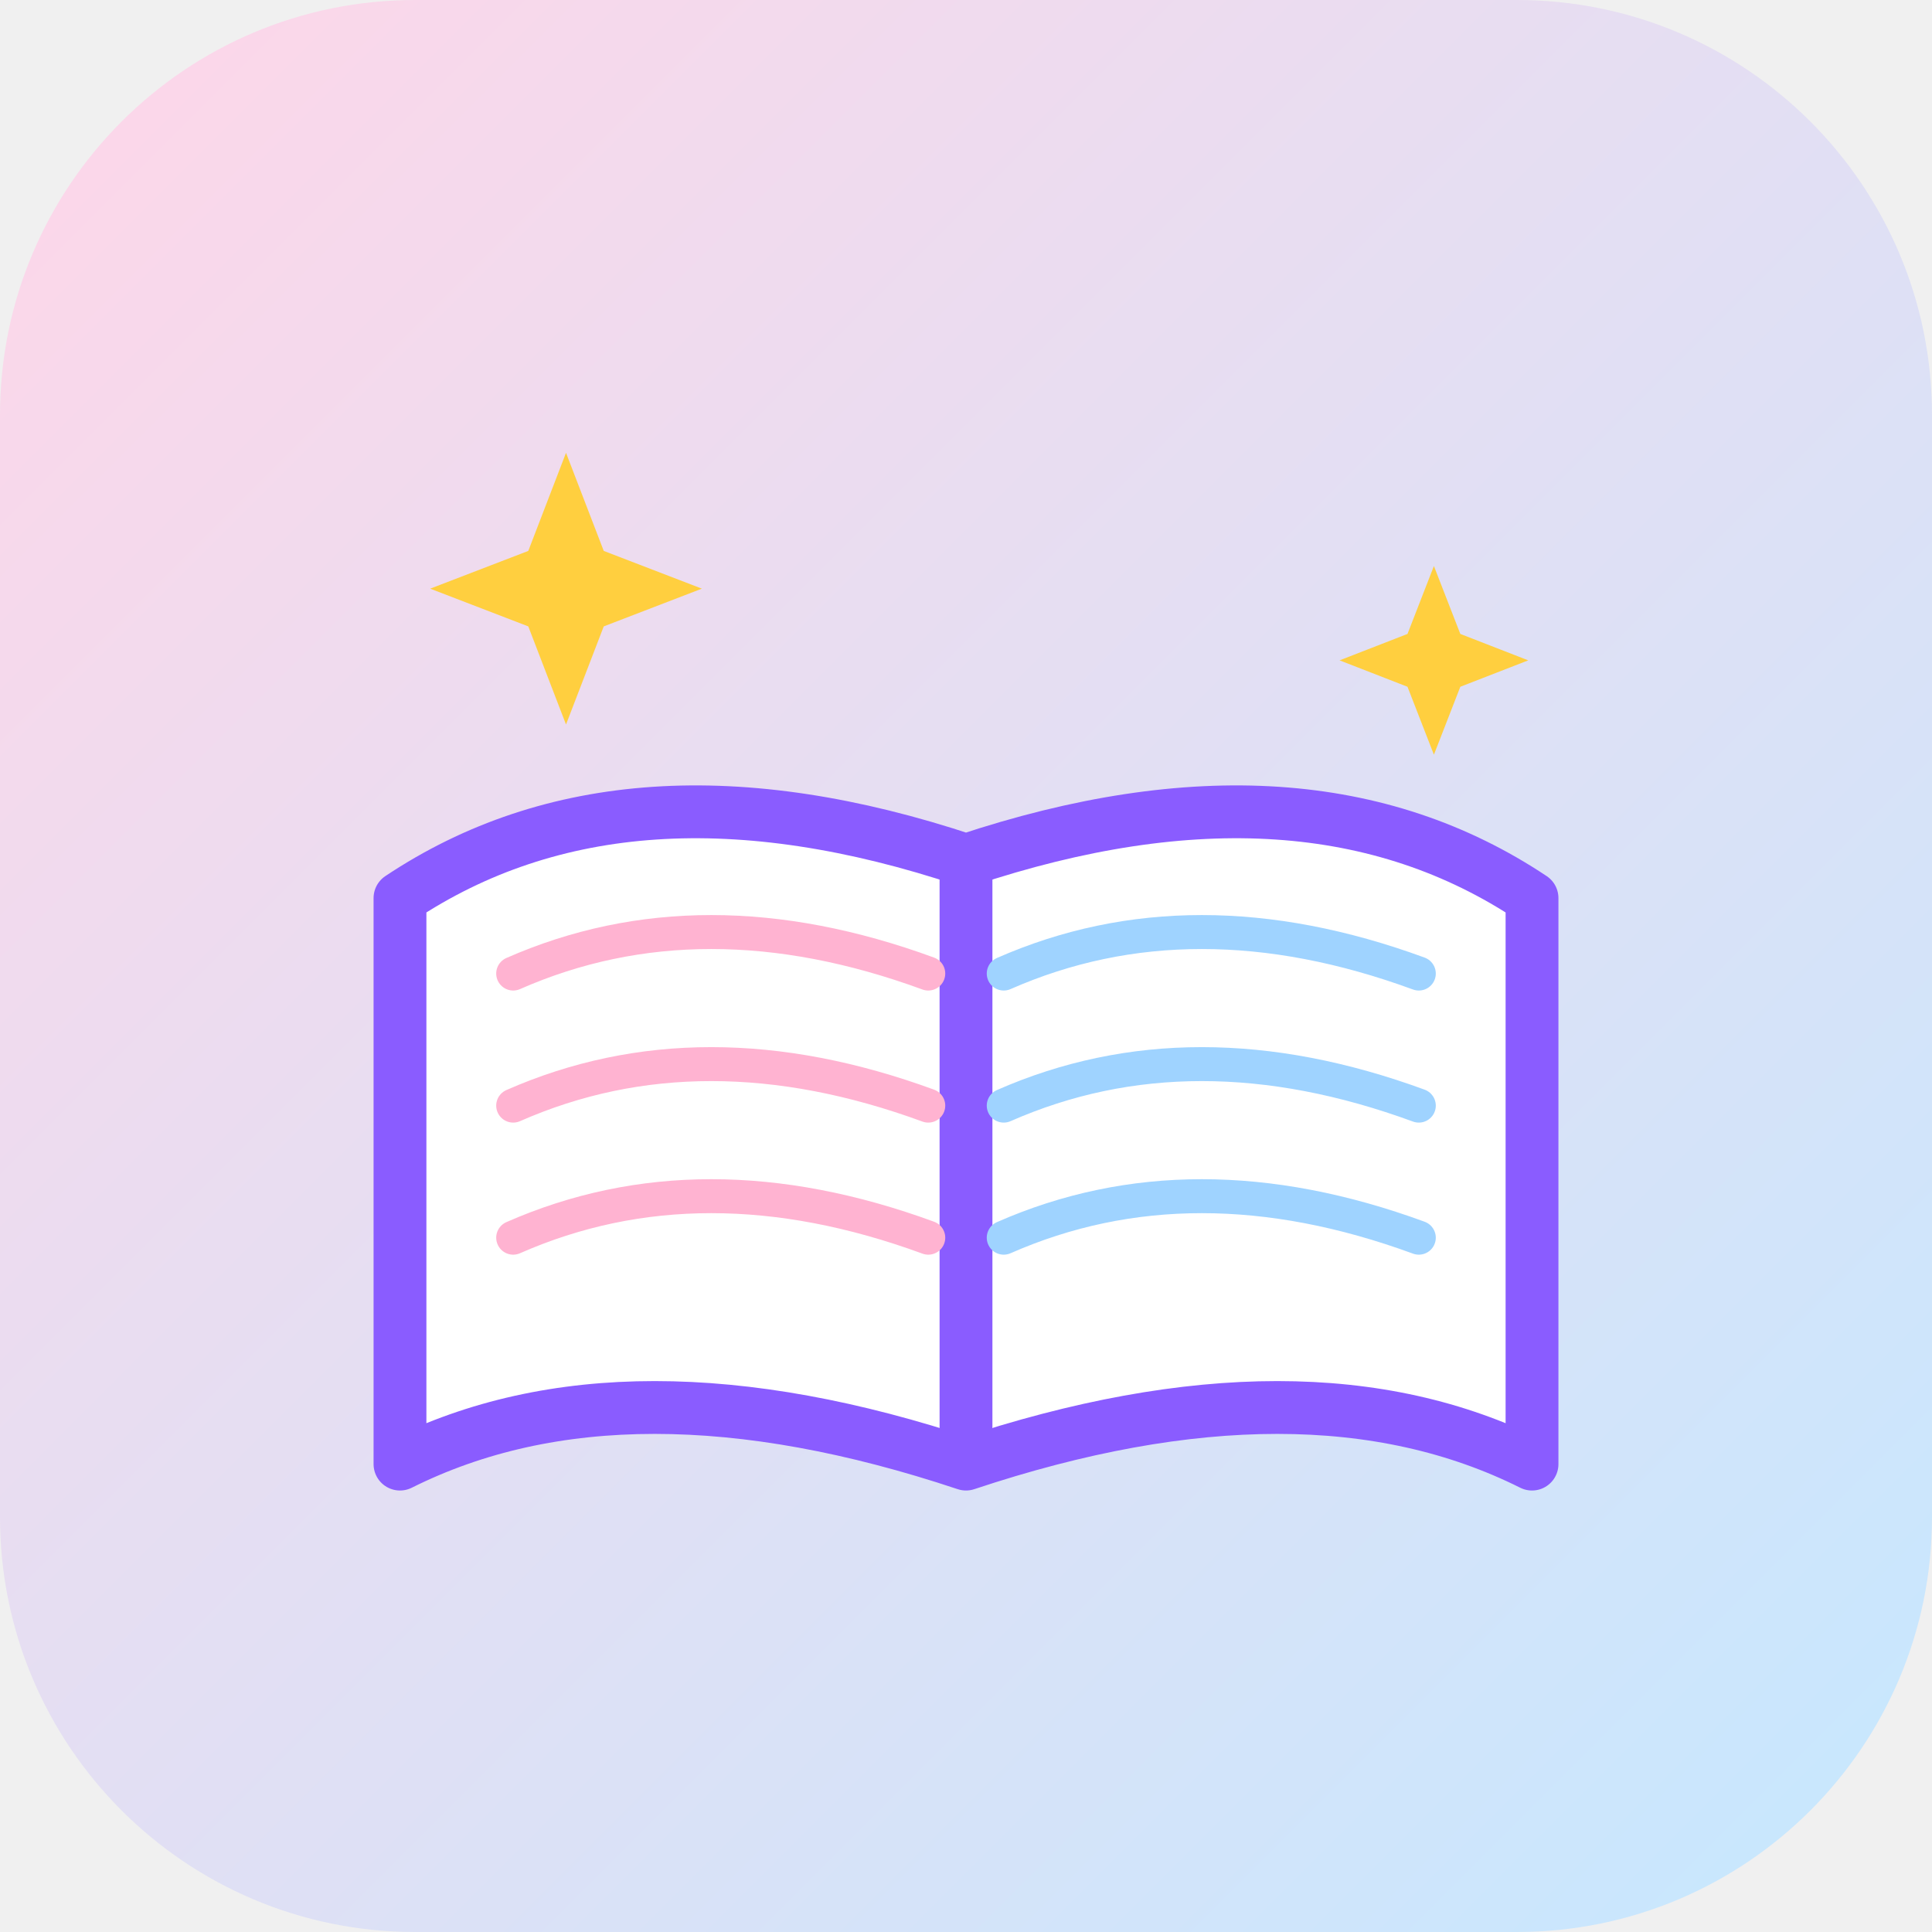
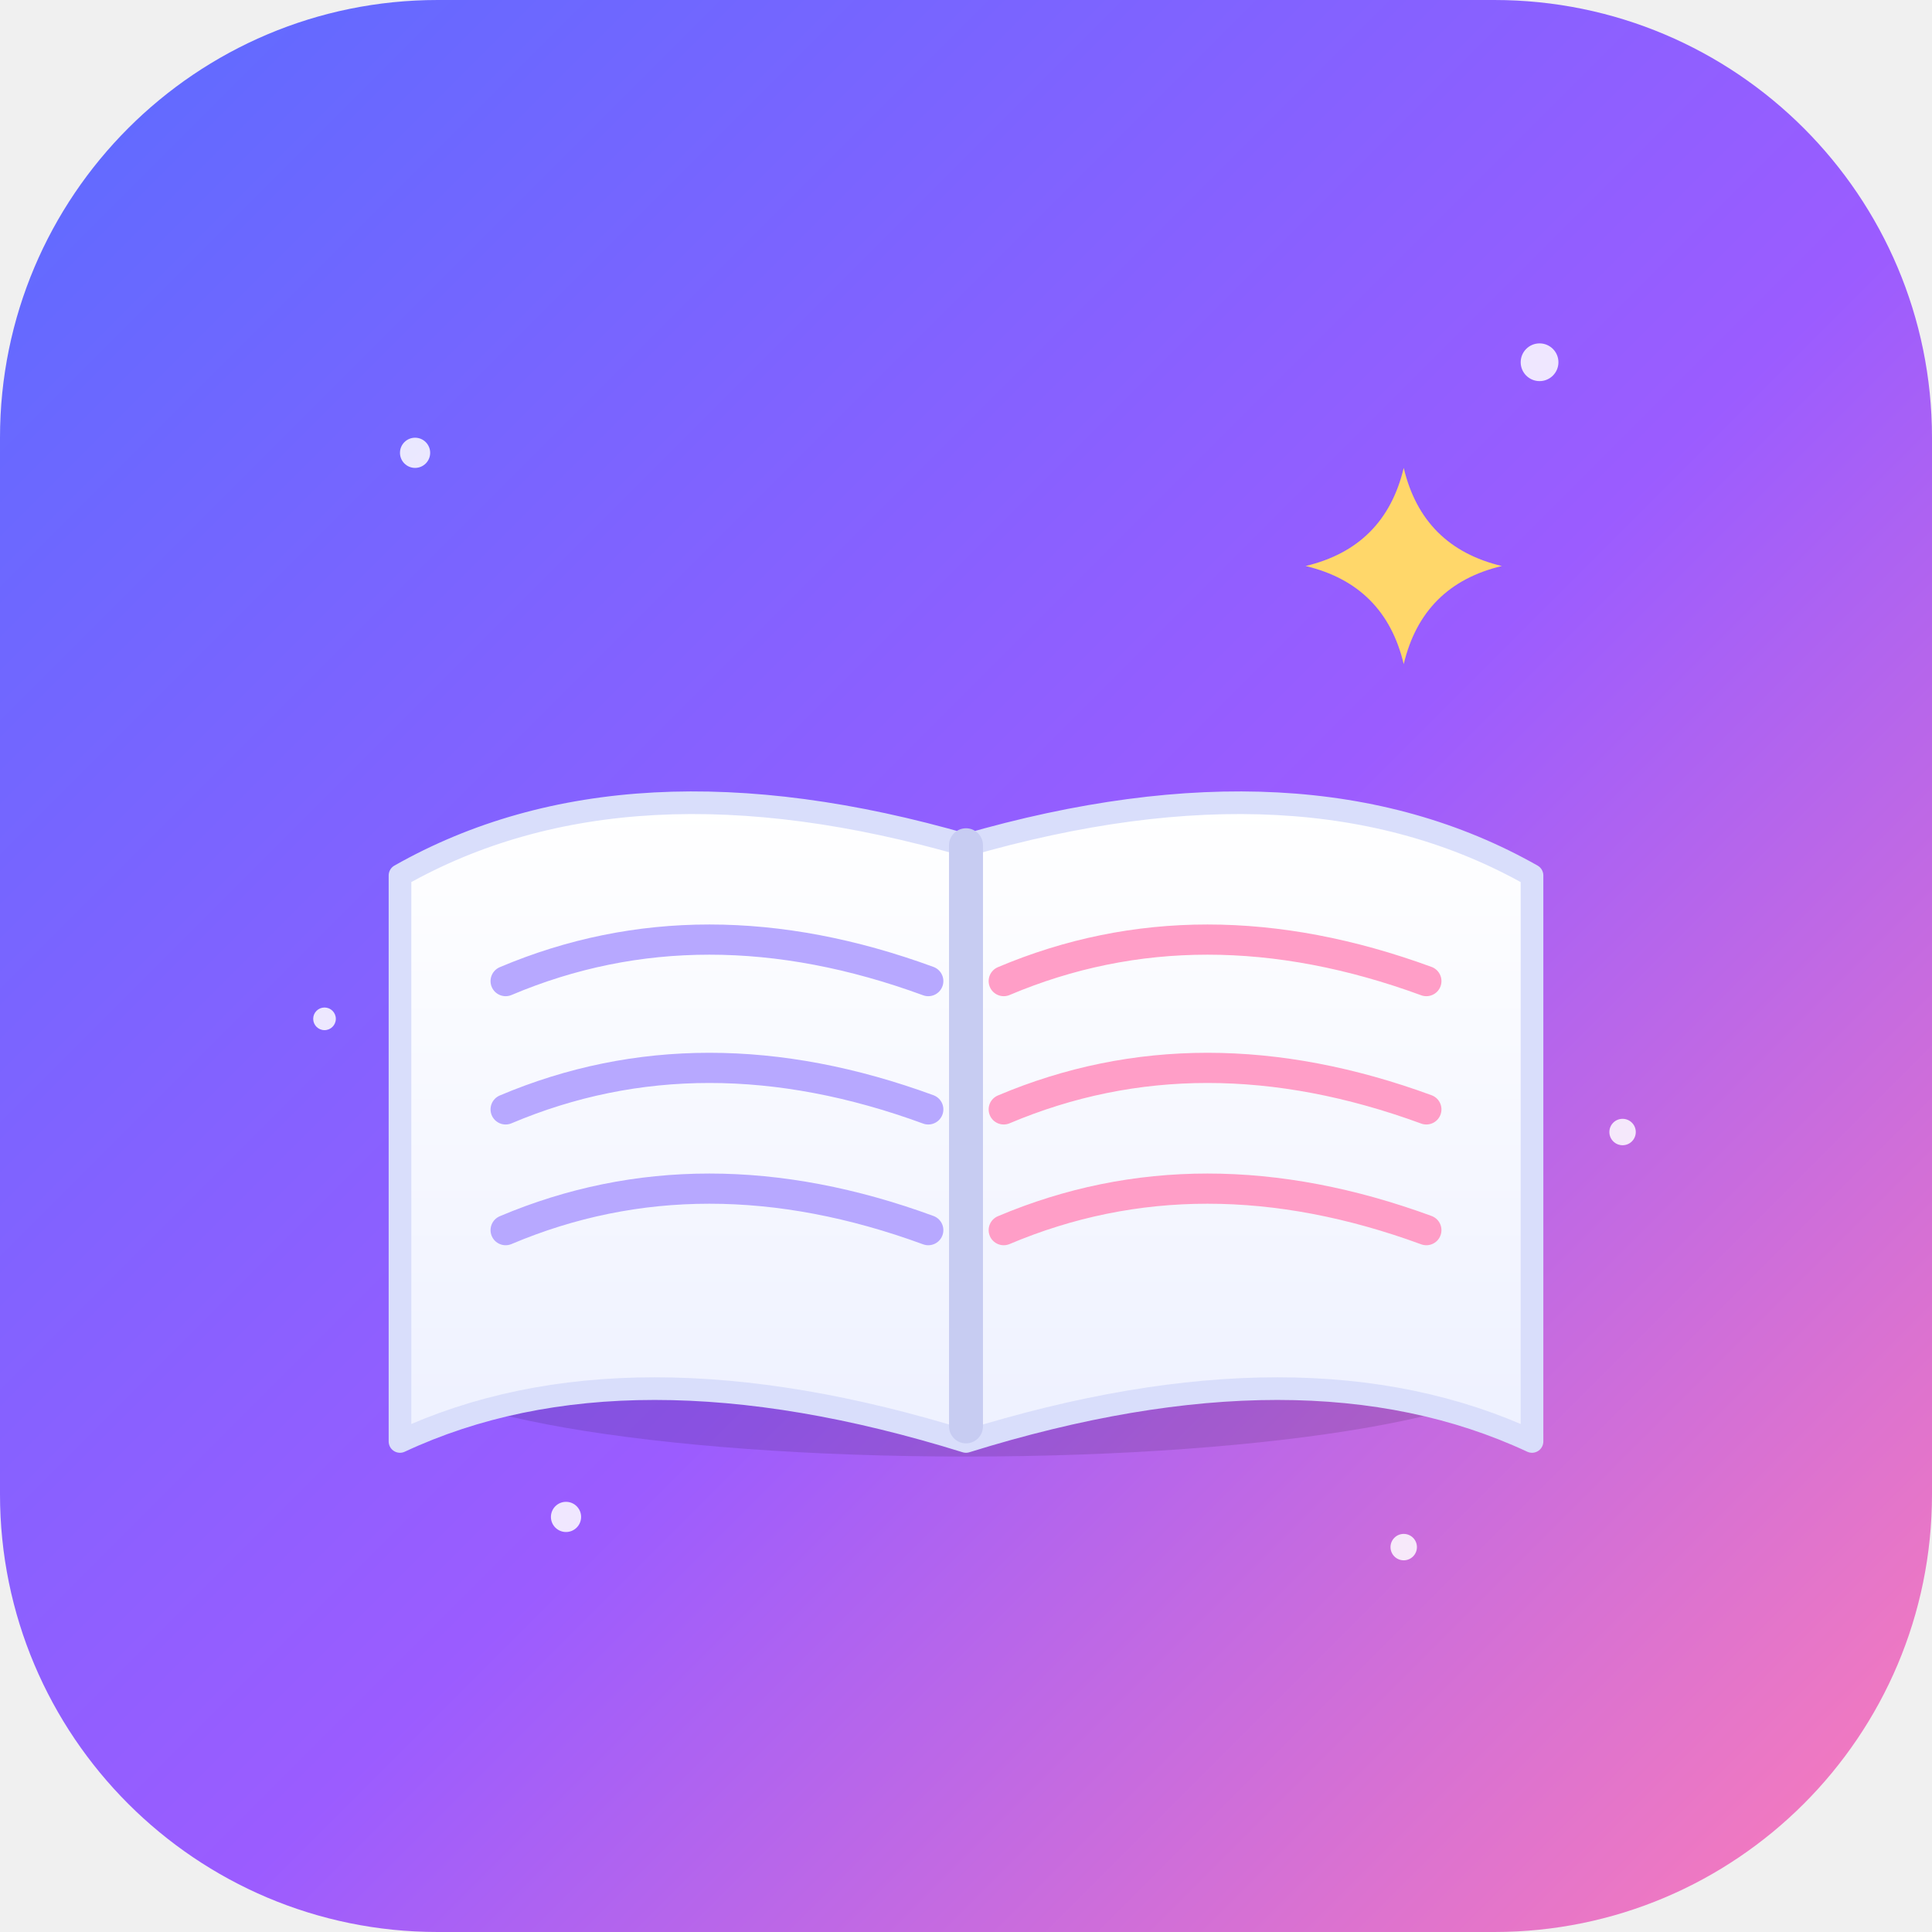
<svg xmlns="http://www.w3.org/2000/svg" viewBox="0 0 512 512">
  <defs>
-     <linearGradient id="bg" x1="0" y1="0" x2="1" y2="1">
-       <stop offset="0" stop-color="#ffd6e8" />
-       <stop offset="1" stop-color="#c5e8ff" />
+     <linearGradient id="ga" x1="0" y1="0" x2="1" y2="1">
+       <stop offset="0" stop-color="#5b6cff" />
+       <stop offset=".55" stop-color="#9b5cff" />
+       <stop offset="1" stop-color="#ff7eb6" />
+     </linearGradient>
+     <linearGradient id="ga2" x1="0" y1="0" x2="0" y2="1">
+       <stop offset="0" stop-color="#ffffff" />
+       <stop offset="1" stop-color="#eef1ff" />
    </linearGradient>
  </defs>
-   <rect width="512" height="512" rx="110" fill="url(#bg)" />
+   <rect width="512" height="512" rx="116" fill="url(#ga)" />
+   <g fill="#ffffff" opacity=".85">
+     <circle cx="110" cy="120" r="4" />
+     <circle cx="408" cy="96" r="5" />
+     <circle cx="150" cy="402" r="4" />
+     <circle cx="372" cy="410" r="3.5" />
+     <circle cx="430" cy="300" r="3.5" />
+     <circle cx="86" cy="270" r="3" />
+   </g>
  <g transform="translate(256 268)">
-     <path d="M-150 -30 q60 -40 150 -10 q90 -30 150 10 l0 150 q-60 -30 -150 0 q-90 -30 -150 0 z" fill="#fff" stroke="#8a5cff" stroke-width="14" stroke-linejoin="round" />
-     <path d="M0 -40 L0 110" stroke="#8a5cff" stroke-width="14" stroke-linecap="round" />
-     <path d="M-120 -10 q50 -22 110 0 M-120 25 q50 -22 110 0 M-120 60 q50 -22 110 0" stroke="#ffb3d1" stroke-width="9" fill="none" stroke-linecap="round" />
-     <path d="M10 -10 q50 -22 110 0 M10 25 q50 -22 110 0 M10 60 q50 -22 110 0" stroke="#9fd3ff" stroke-width="9" fill="none" stroke-linecap="round" />
+     <ellipse cx="0" cy="92" rx="150" ry="26" fill="#000" opacity=".12" />
+     <path d="M-150 -36 q60 -34 150 -8 q90 -26 150 8 l0 150 q-60 -28 -150 0 q-90 -28 -150 0 z" fill="url(#ga2)" stroke="#d9defb" stroke-width="6" stroke-linejoin="round" />
+     <path d="M0 -44 L0 110" stroke="#c7ccf2" stroke-width="9" stroke-linecap="round" />
+     <path d="M-122 -8 q52 -22 112 0 M-122 26 q52 -22 112 0 M-122 58 q52 -22 112 0" stroke="#b7a8ff" stroke-width="8" fill="none" stroke-linecap="round" />
+     <path d="M10 -8 q52 -22 112 0 M10 26 q52 -22 112 0 M10 58 q52 -22 112 0" stroke="#ff9ec7" stroke-width="8" fill="none" stroke-linecap="round" />
  </g>
-   <g fill="#ffcf3f">
-     <path d="M150 120 l10 26 26 10 -26 10 -10 26 -10 -26 -26 -10 26 -10 z" />
-     <path d="M380 150 l7 18 18 7 -18 7 -7 18 -7 -18 -18 -7 18 -7 z" />
+   <g transform="translate(372 150)" fill="#ffd76a">
+     <path d="M0 -26 Q5 -5 26 0 Q5 5 0 26 Q-5 5 -26 0 Q-5 -5 0 -26Z" />
  </g>
</svg>
